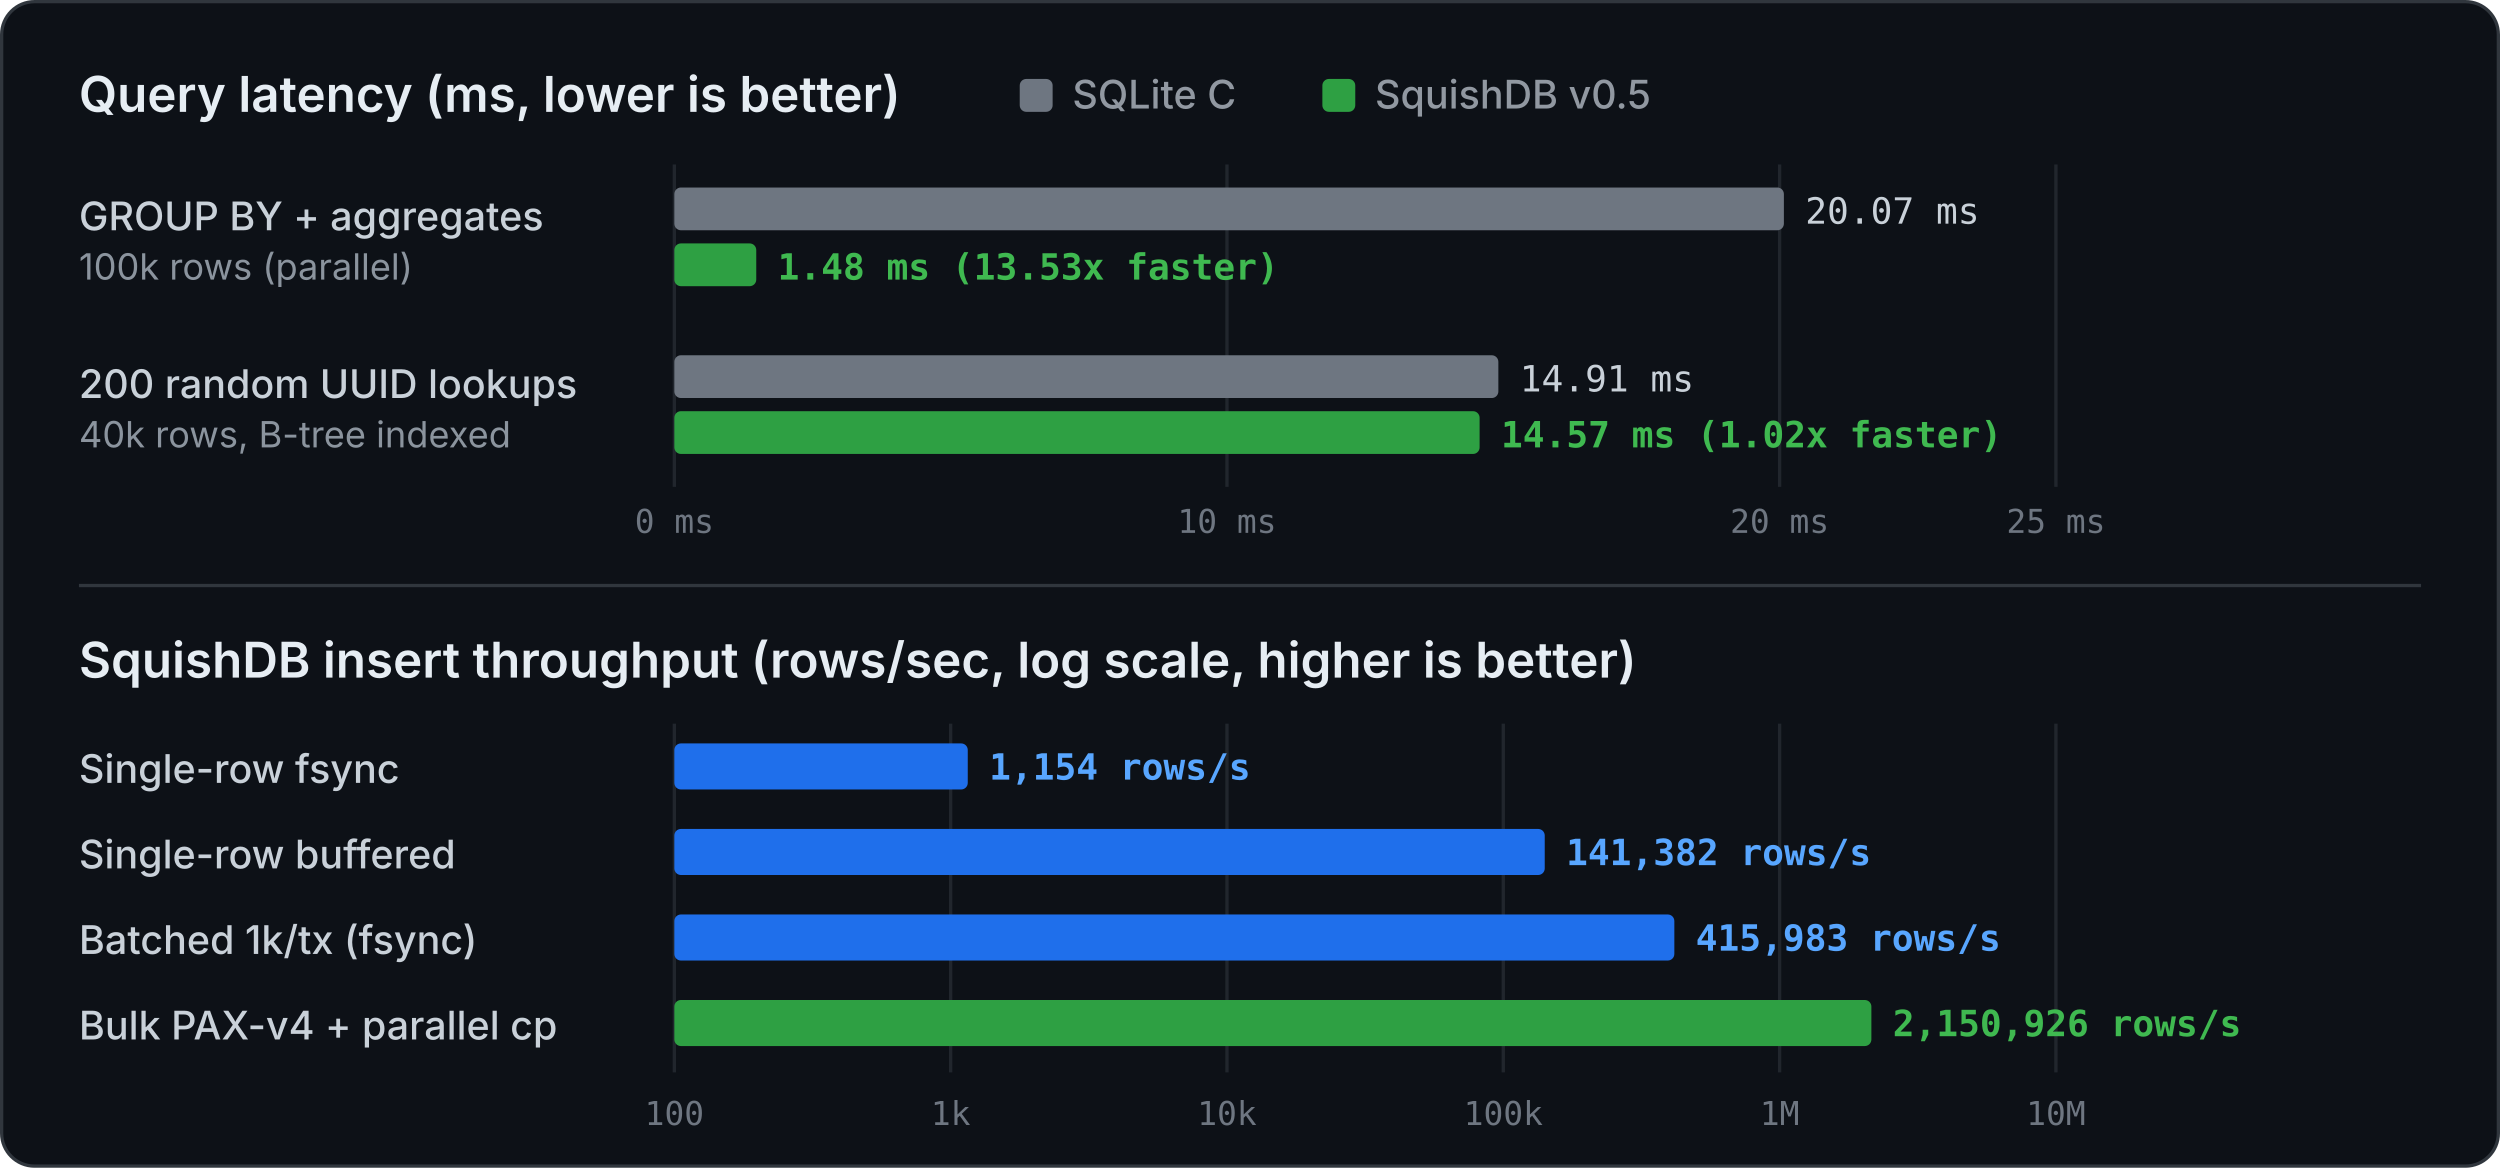
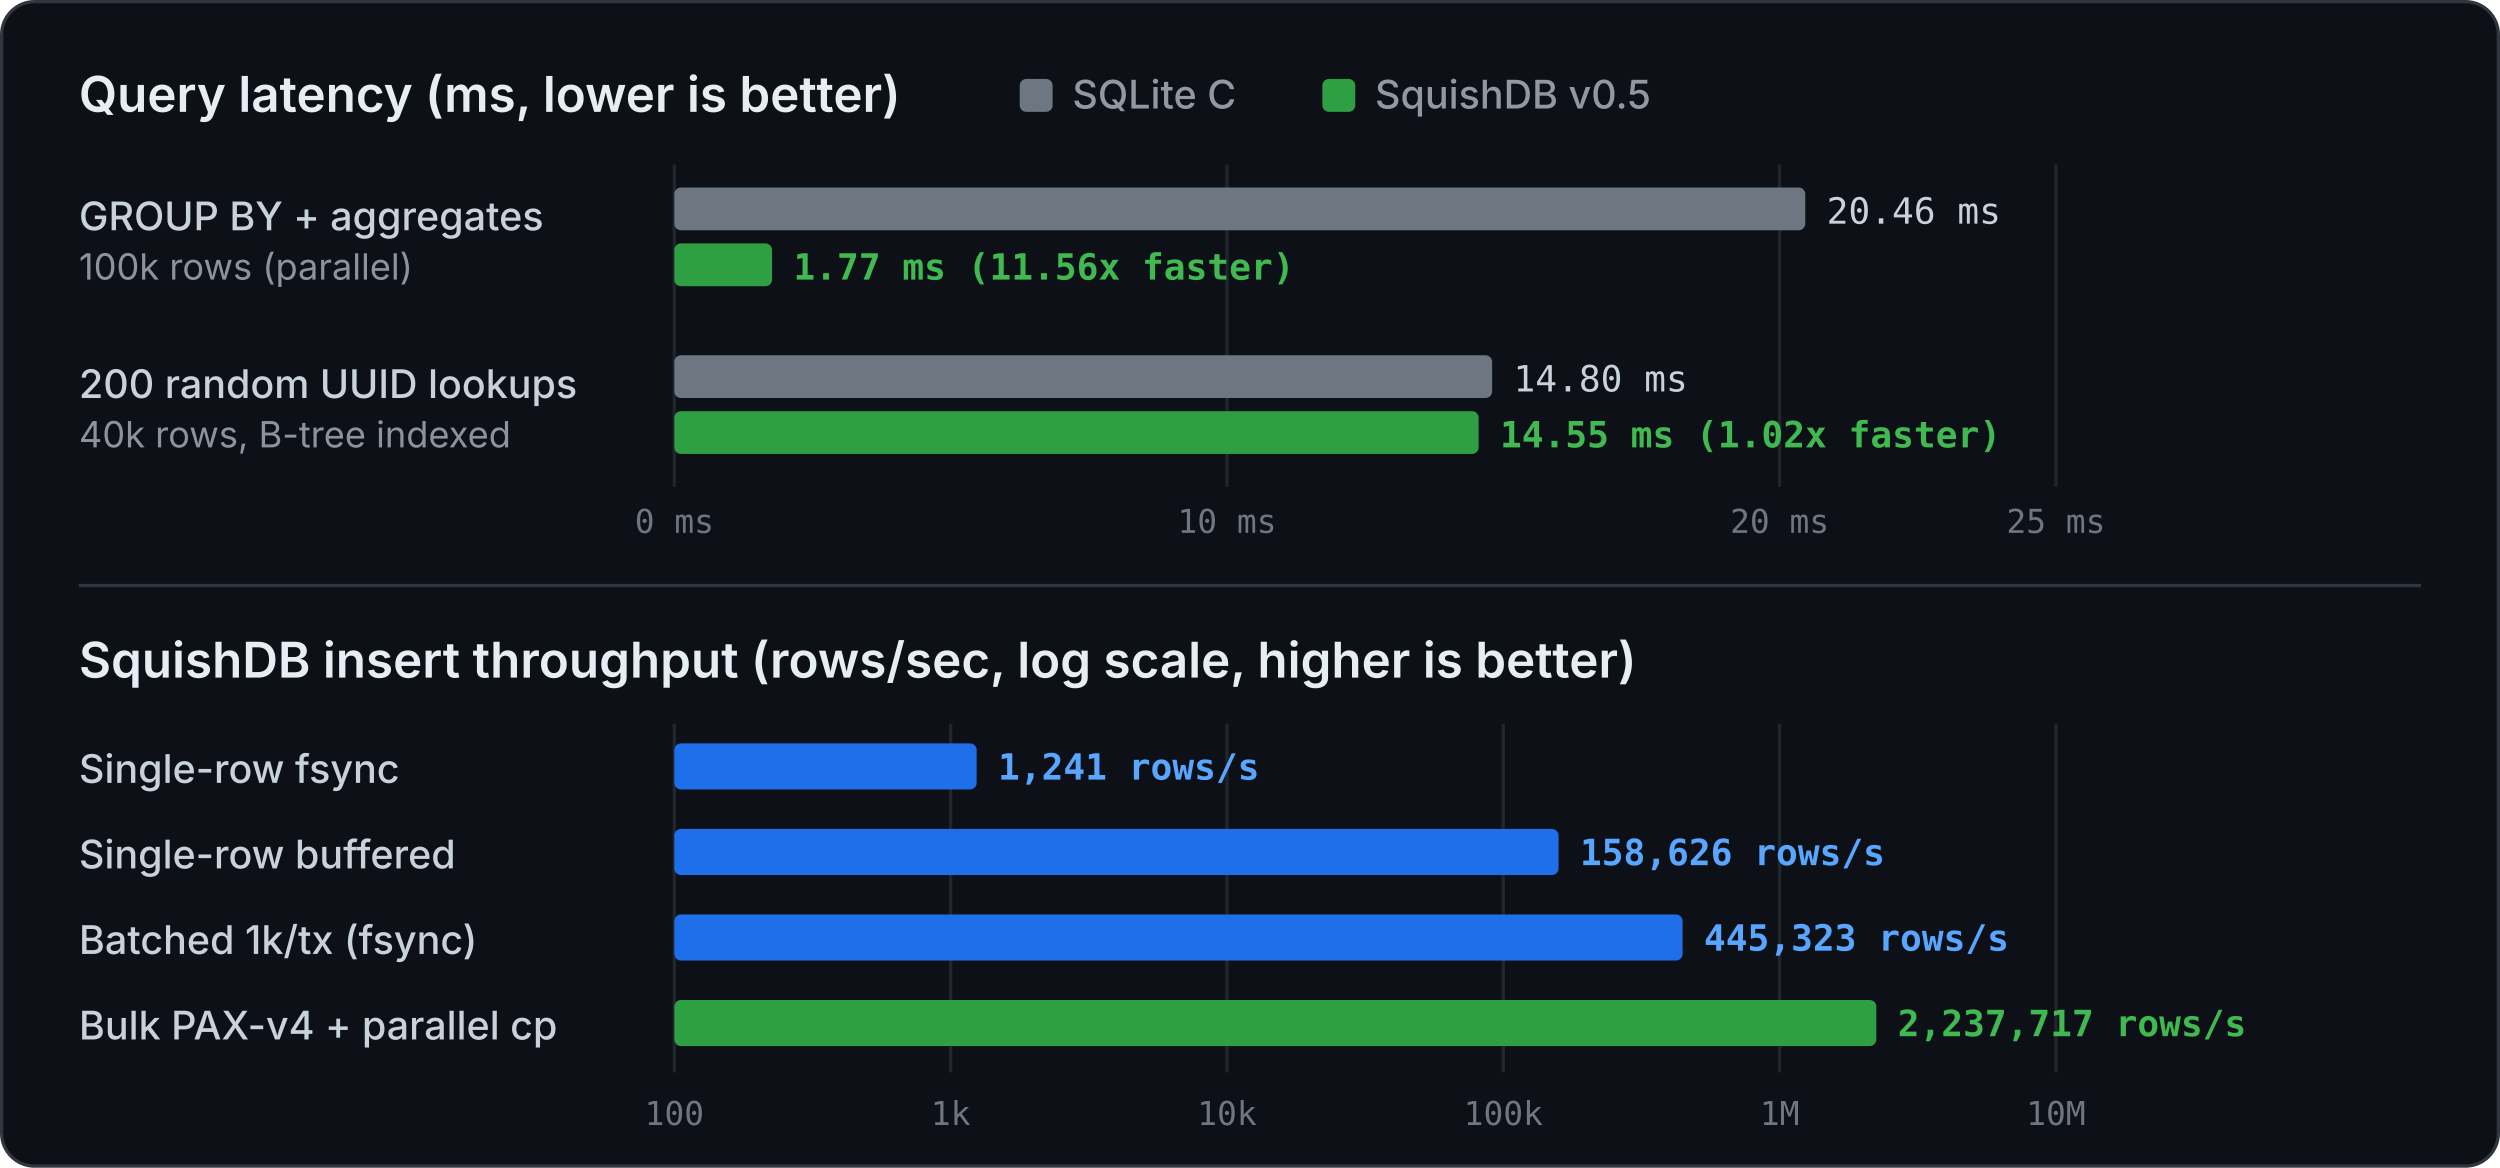
<svg xmlns="http://www.w3.org/2000/svg" viewBox="0 0 760 355" width="760" height="355" role="img" aria-label="Query latency and insert throughput comparison for SquishDB and SQLite">
  <defs>
    <style>
      .bg { fill: #0d1117; stroke: #30363d; stroke-width: 1; }
      .title { font: 600 15px system-ui, -apple-system, 'Segoe UI', sans-serif; fill: #e6edf3; }
      .legend { font: 500 12px system-ui, -apple-system, 'Segoe UI', sans-serif; fill: #9198a1; }
      .label { font: 500 12px system-ui, -apple-system, 'Segoe UI', sans-serif; fill: #c9d1d9; }
      .sub { font: 400 11px system-ui, -apple-system, 'Segoe UI', sans-serif; fill: #8b949e; }
      .val { font: 500 11px ui-monospace, SFMono-Regular, Menlo, monospace; fill: #c9d1d9; }
      .val-sq { font: 600 11px ui-monospace, SFMono-Regular, Menlo, monospace; fill: #3fb950; }
      .val-blue { font: 600 11px ui-monospace, SFMono-Regular, Menlo, monospace; fill: #58a6ff; }
      .axis { font: 400 10px ui-monospace, SFMono-Regular, Menlo, monospace; fill: #6e7681; }
      .grid { stroke: #21262d; stroke-width: 1; }
      .sep { stroke: #30363d; stroke-width: 1; }
      .bar-sqlite { fill: #6e7681; }
      .bar-squish { fill: #2ea043; }
      .bar-rate { fill: #1f6feb; }
    </style>
  </defs>
  <rect class="bg" x="0.5" y="0.5" width="759" height="354" rx="10" />
  <text class="title" x="24" y="34">Query latency (ms, lower is better)</text>
  <rect class="bar-sqlite" x="310" y="24" width="10" height="10" rx="2" />
  <text class="legend" x="326" y="33">SQLite C</text>
  <rect class="bar-squish" x="402" y="24" width="10" height="10" rx="2" />
  <text class="legend" x="418" y="33">SquishDB v0.5</text>
  <line class="grid" x1="205" y1="50" x2="205" y2="148" />
  <line class="grid" x1="373.0" y1="50" x2="373.0" y2="148" />
  <line class="grid" x1="541.0" y1="50" x2="541.0" y2="148" />
  <line class="grid" x1="625.0" y1="50" x2="625.0" y2="148" />
  <text class="axis" x="205" y="162" text-anchor="middle">0 ms</text>
  <text class="axis" x="373.0" y="162" text-anchor="middle">10 ms</text>
  <text class="axis" x="541.0" y="162" text-anchor="middle">20 ms</text>
  <text class="axis" x="625.0" y="162" text-anchor="middle">25 ms</text>
  <text class="label" x="24" y="70">GROUP BY + aggregates</text>
  <text class="sub" x="24" y="85">100k rows (parallel)</text>
-   <rect class="bar-sqlite" x="205" y="57" width="337.3" height="13" rx="2" />
-   <text class="val" x="548.8" y="68">20.07 ms</text>
-   <rect class="bar-squish" x="205" y="74" width="24.9" height="13" rx="2" />
-   <text class="val-sq" x="236.4" y="85">1.48 ms (13.53x faster)</text>
+   <rect class="bar-sqlite" x="205" y="57" width="343.8" height="13" rx="2" />
+   <text class="val" x="555.3" y="68">20.46 ms</text>
+   <rect class="bar-squish" x="205" y="74" width="29.7" height="13" rx="2" />
+   <text class="val-sq" x="241.2" y="85">1.77 ms (11.56x faster)</text>
  <text class="label" x="24" y="121">200 random UUID lookups</text>
  <text class="sub" x="24" y="136">40k rows, B-tree indexed</text>
-   <rect class="bar-sqlite" x="205" y="108" width="250.5" height="13" rx="2" />
-   <text class="val" x="462.0" y="119">14.91 ms</text>
-   <rect class="bar-squish" x="205" y="125" width="244.8" height="13" rx="2" />
-   <text class="val-sq" x="456.3" y="136">14.57 ms (1.02x faster)</text>
+   <rect class="bar-sqlite" x="205" y="108" width="248.6" height="13" rx="2" />
+   <text class="val" x="460.1" y="119">14.80 ms</text>
+   <rect class="bar-squish" x="205" y="125" width="244.5" height="13" rx="2" />
+   <text class="val-sq" x="456.0" y="136">14.55 ms (1.02x faster)</text>
  <line class="sep" x1="24" y1="178" x2="736" y2="178" />
  <text class="title" x="24" y="206">SquishDB insert throughput (rows/sec, log scale, higher is better)</text>
  <line class="grid" x1="205" y1="220" x2="205" y2="326" />
  <line class="grid" x1="289" y1="220" x2="289" y2="326" />
  <line class="grid" x1="373" y1="220" x2="373" y2="326" />
  <line class="grid" x1="457" y1="220" x2="457" y2="326" />
  <line class="grid" x1="541" y1="220" x2="541" y2="326" />
  <line class="grid" x1="625" y1="220" x2="625" y2="326" />
  <text class="axis" x="205" y="342" text-anchor="middle">100</text>
  <text class="axis" x="289" y="342" text-anchor="middle">1k</text>
  <text class="axis" x="373" y="342" text-anchor="middle">10k</text>
  <text class="axis" x="457" y="342" text-anchor="middle">100k</text>
  <text class="axis" x="541" y="342" text-anchor="middle">1M</text>
  <text class="axis" x="625" y="342" text-anchor="middle">10M</text>
  <text class="label" x="24" y="238">Single-row fsync</text>
-   <rect class="bar-rate" x="205" y="226" width="89.2" height="14" rx="2" />
-   <text class="val-blue" x="300.7" y="237">1,154 rows/s</text>
+   <rect class="bar-rate" x="205" y="226" width="91.9" height="14" rx="2" />
+   <text class="val-blue" x="303.4" y="237">1,241 rows/s</text>
  <text class="label" x="24" y="264">Single-row buffered</text>
-   <rect class="bar-rate" x="205" y="252" width="264.6" height="14" rx="2" />
-   <text class="val-blue" x="476.1" y="263">141,382 rows/s</text>
+   <rect class="bar-rate" x="205" y="252" width="268.8" height="14" rx="2" />
+   <text class="val-blue" x="480.3" y="263">158,626 rows/s</text>
  <text class="label" x="24" y="290">Batched 1k/tx (fsync)</text>
-   <rect class="bar-rate" x="205" y="278" width="304.0" height="14" rx="2" />
-   <text class="val-blue" x="515.5" y="289">415,983 rows/s</text>
+   <rect class="bar-rate" x="205" y="278" width="306.5" height="14" rx="2" />
+   <text class="val-blue" x="518.0" y="289">445,323 rows/s</text>
  <text class="label" x="24" y="316">Bulk PAX-v4 + parallel cp</text>
-   <rect class="bar-squish" x="205" y="304" width="363.9" height="14" rx="2" />
-   <text class="val-sq" x="575.4" y="315">2,150,926 rows/s</text>
+   <rect class="bar-squish" x="205" y="304" width="365.4" height="14" rx="2" />
+   <text class="val-sq" x="576.9" y="315">2,237,717 rows/s</text>
</svg>
